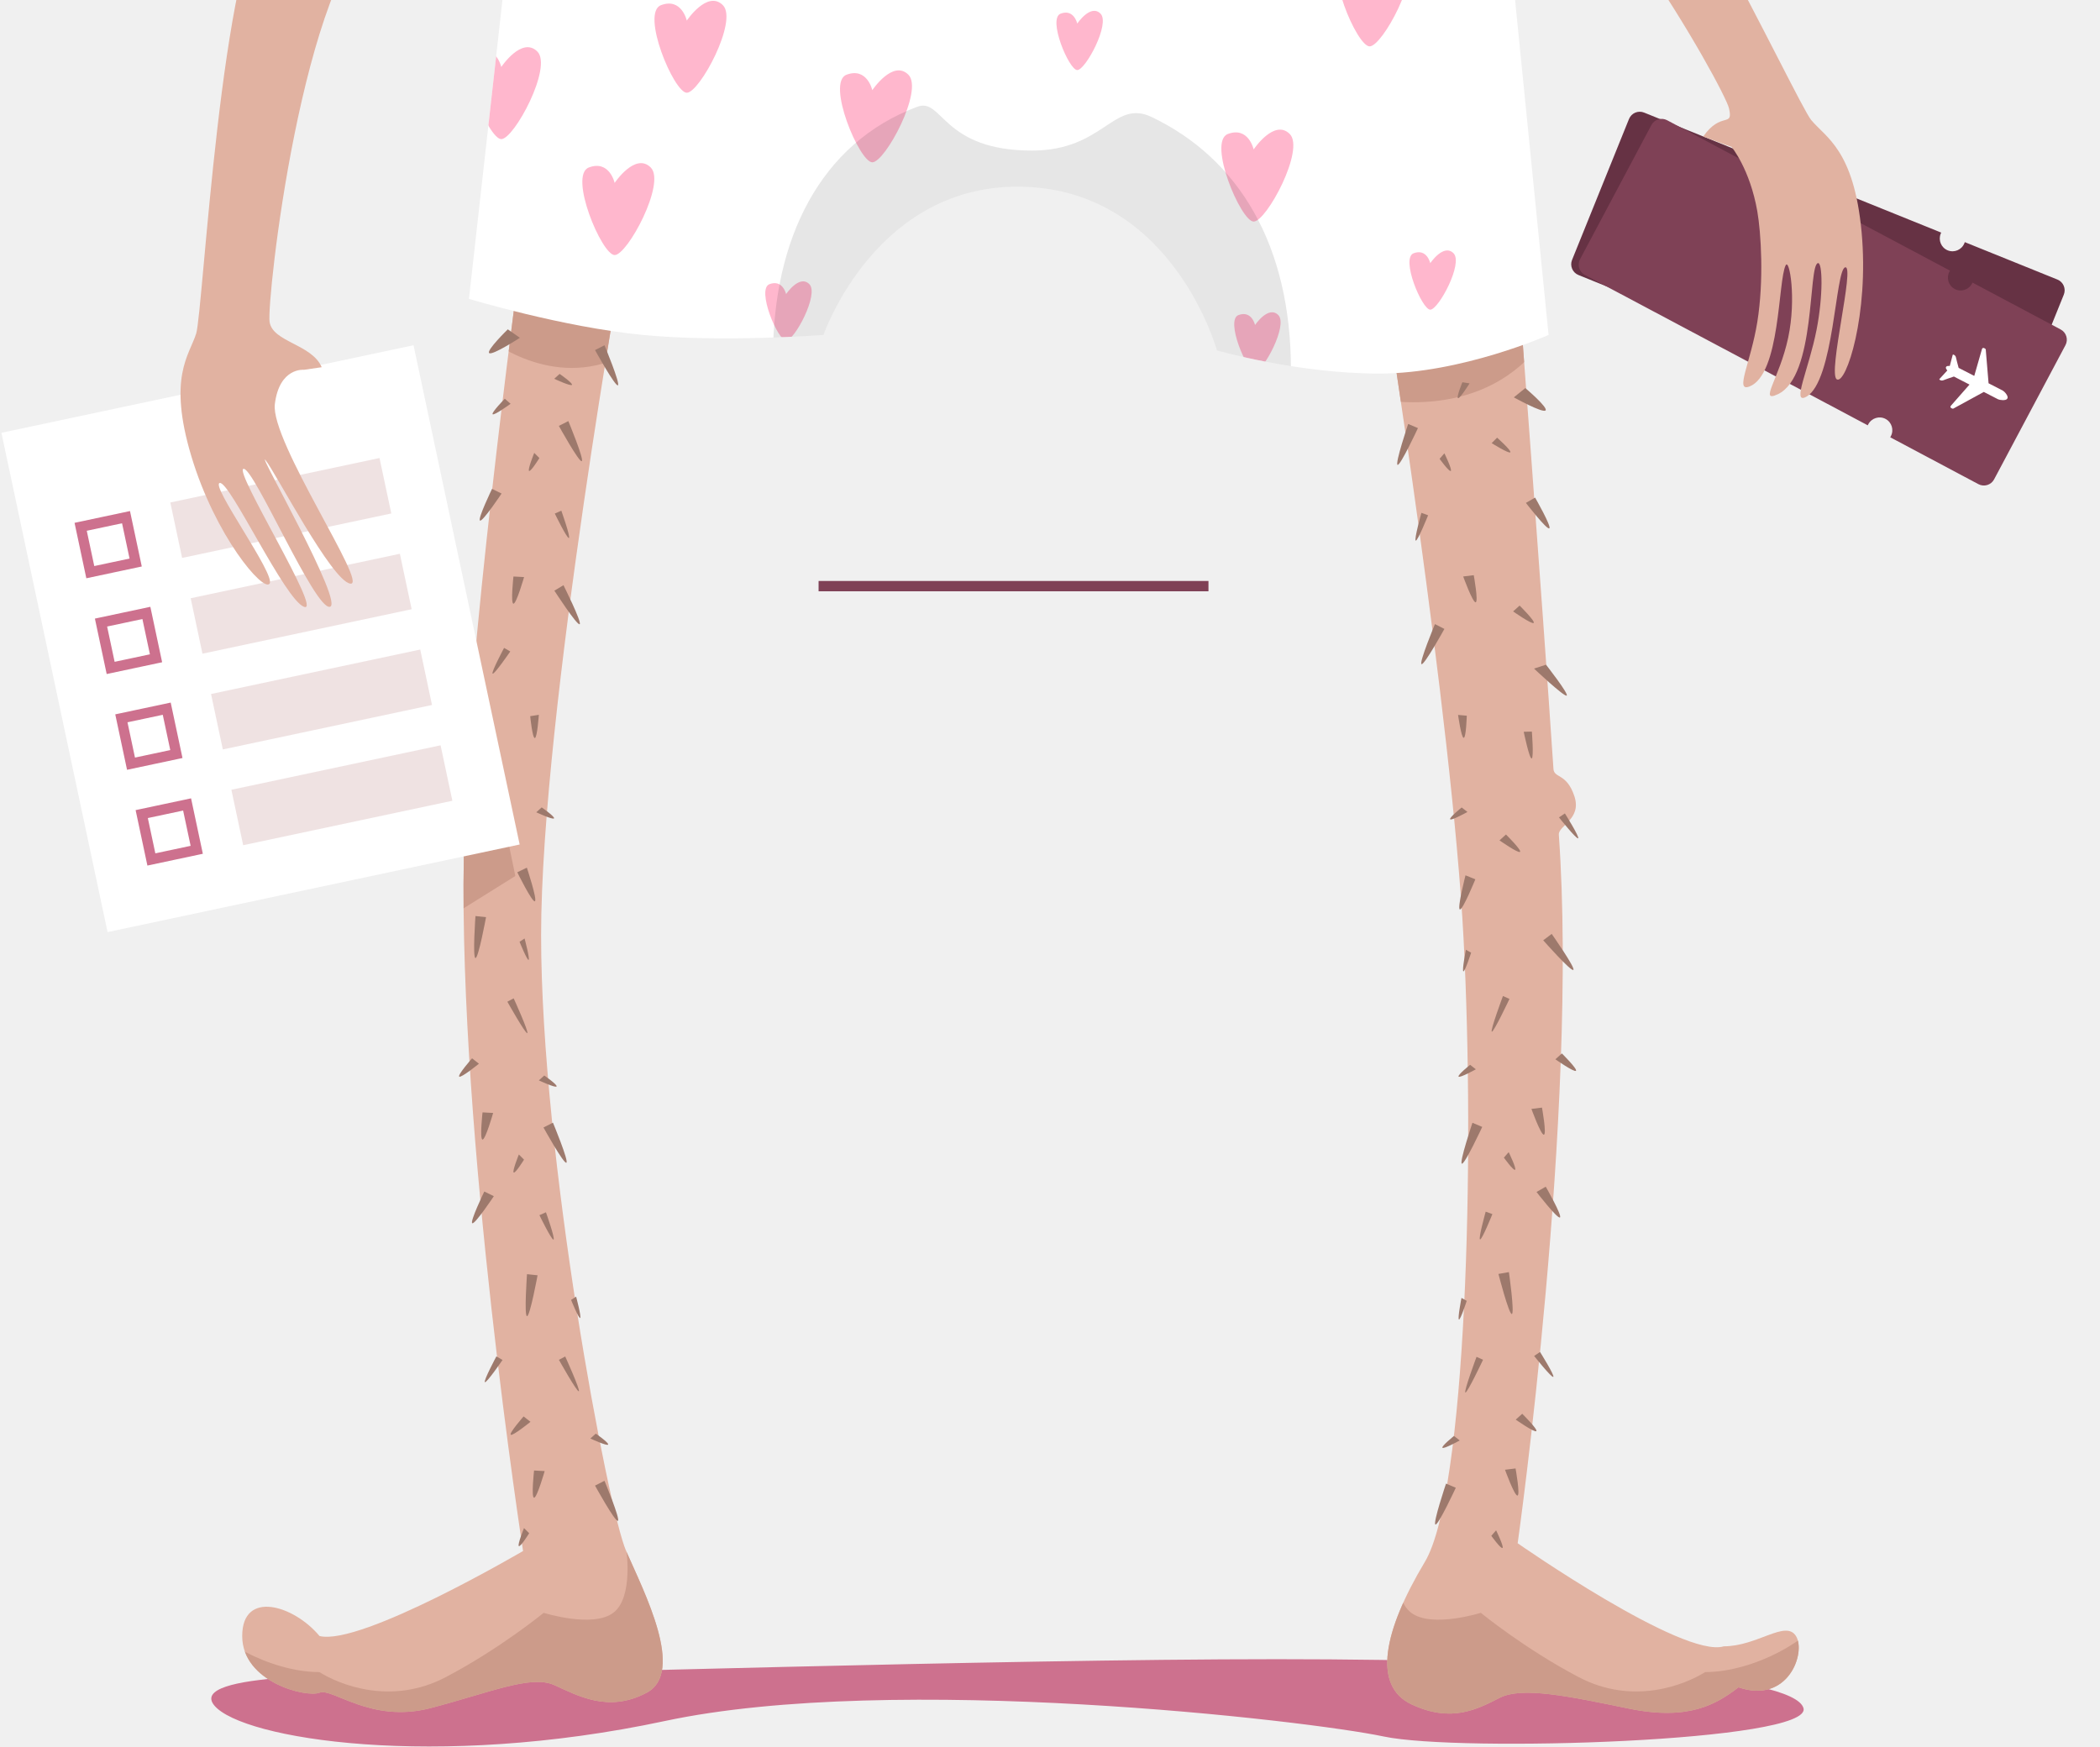
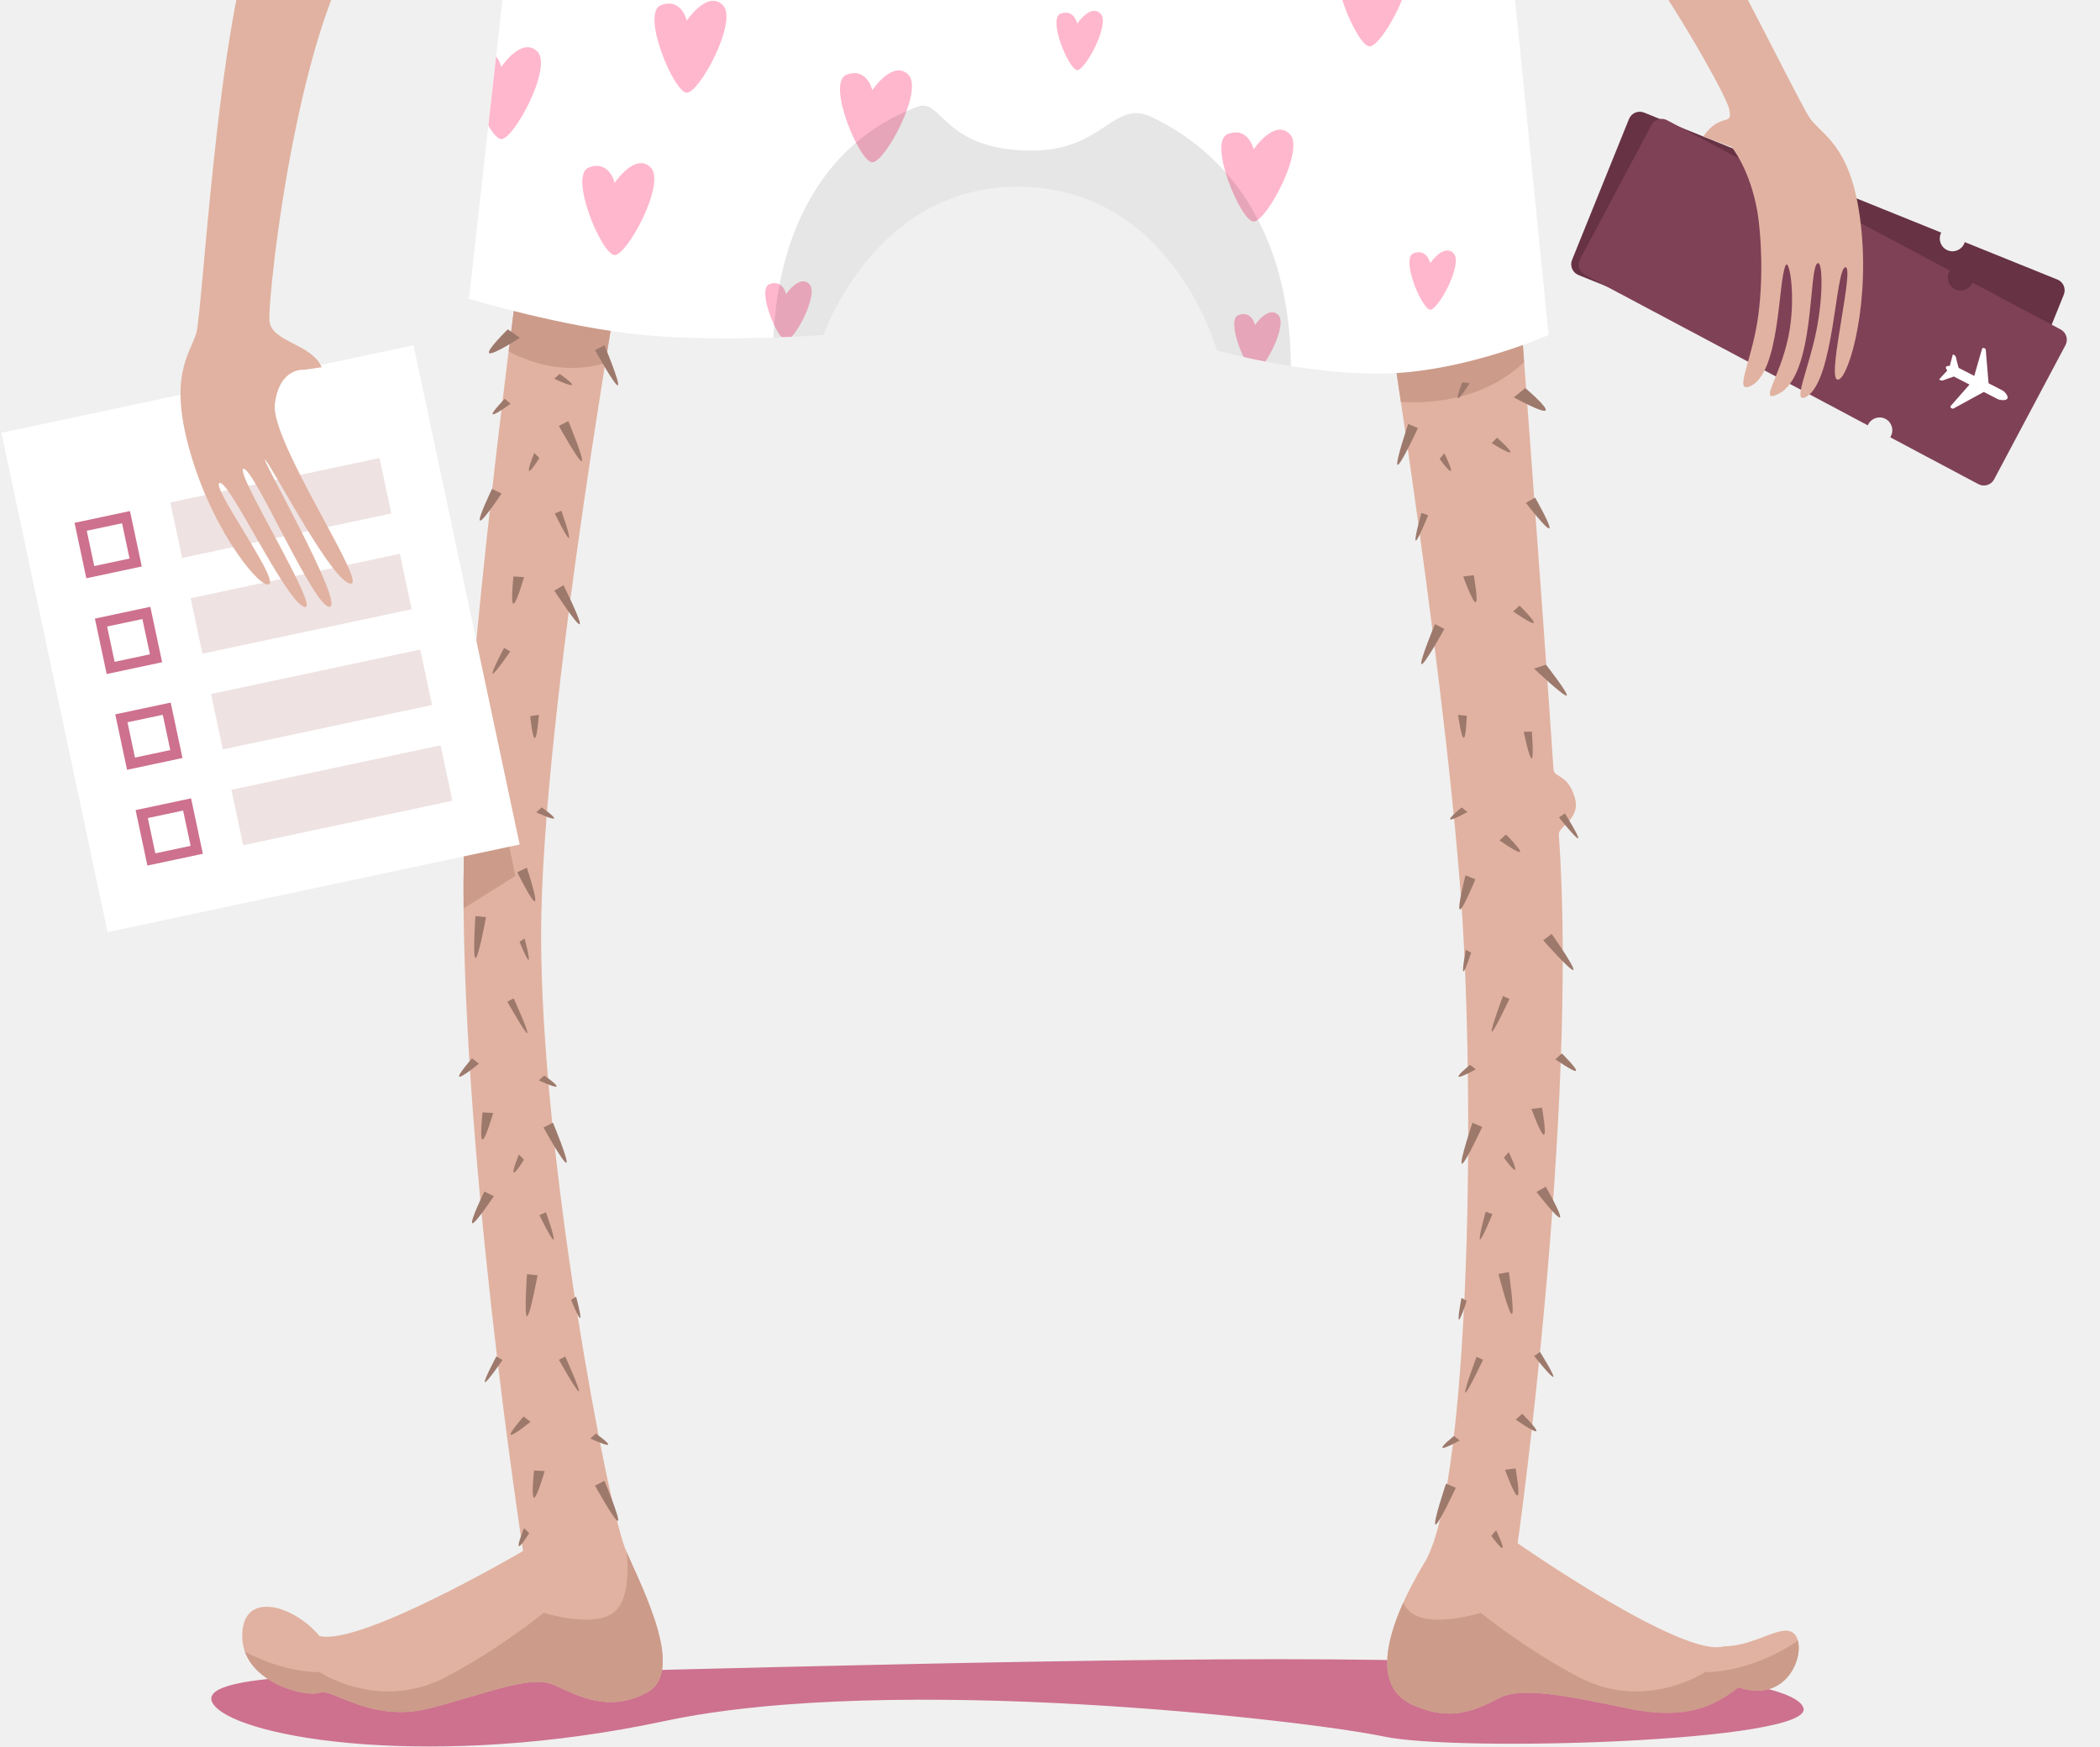
<svg xmlns="http://www.w3.org/2000/svg" width="815" height="678" viewBox="0 0 815 678" fill="none">
  <path fill-rule="evenodd" clip-rule="evenodd" d="M88.796 6C55.954 6 -9.731 5.014 1.216 18.014C12.164 31.014 87 43 176 24C265 5 425.807 23.808 455 30C484.193 36.193 621.573 32 617.923 19C614.274 6 524.385 0 413.571 0C302.756 0 121.638 6 88.796 6Z" transform="translate(82 644)" fill="#CD718E" />
-   <path d="M0.691 1.5H148" transform="translate(319 226)" stroke="#7F4156" stroke-width="4" stroke-linecap="square" />
  <path fill-rule="evenodd" clip-rule="evenodd" d="M109 0C109 0 89.13 146.71 86.714 214.009C86.544 218.737 78 217 78 226C78 235 86.073 236.049 86 240C84 348 109 509 109 509C109 509 46 546 30 542C20 530 0 524 0 542C0 560 25 566 30 564C35 562 50 576 73 570C96 564 112 557 121 561C130 565 142 572 157 564C172 556 156 525 149 509C142 493 116 356 116 270C116 184 149 0 149 0H109Z" transform="translate(94 93)" fill="#E1B2A1" />
  <mask id="mask0" mask-type="alpha" maskUnits="userSpaceOnUse" x="94" y="93" width="164" height="572">
    <path fill-rule="evenodd" clip-rule="evenodd" d="M109 0C109 0 89.13 146.71 86.714 214.009C86.544 218.737 78 217 78 226C78 235 86.073 236.049 86 240C84 348 109 509 109 509C109 509 46 546 30 542C20 530 0 524 0 542C0 560 25 566 30 564C35 562 50 576 73 570C96 564 112 557 121 561C130 565 142 572 157 564C172 556 156 525 149 509C142 493 116 356 116 270C116 184 149 0 149 0H109Z" transform="translate(94 93)" fill="white" />
  </mask>
  <g mask="url(#mask0)">
    <path fill-rule="evenodd" clip-rule="evenodd" d="M0 0H58C58 0 81 45 53 59C25 73 0 52 0 52V0Z" transform="translate(189 79)" fill="#CC9B8A" />
    <path fill-rule="evenodd" clip-rule="evenodd" d="M5 0L29 26L48 118L0 148L5 0Z" transform="translate(152 222)" fill="#CC9B8A" />
    <path fill-rule="evenodd" clip-rule="evenodd" d="M0.933 29.127C4.933 39.127 27.933 52.127 46.933 52.127C54.933 57.127 74.933 65.127 95.933 54.127C116.933 43.127 134 29.127 134 29.127C134 29.127 153 35.127 161 29.127C169 23.127 166 4.127 166 4.127C166 4.127 179.13 -0.723 180 0.127C192.761 12.596 179.081 26.006 195.933 29.127C222.933 34.127 211.933 63.127 187.933 70.127C163.933 77.127 78.933 87.127 41.933 77.127C4.933 67.127 -3.067 19.127 0.933 29.127Z" transform="translate(77 596.873)" fill="#CC9B8A" />
  </g>
  <path fill-rule="evenodd" clip-rule="evenodd" d="M2.299 0C2.299 0 -0.828 12.718 0.299 13C1.426 13.282 6.299 1 6.299 1L2.299 0Z" transform="translate(185.704 462) rotate(12)" fill="#9D796C" />
  <path fill-rule="evenodd" clip-rule="evenodd" d="M2.299 0C2.299 0 -0.828 12.718 0.299 13C1.426 13.282 6.299 1 6.299 1L2.299 0Z" transform="translate(188.704 189.276) rotate(12)" fill="#9D796C" />
  <path fill-rule="evenodd" clip-rule="evenodd" d="M2.299 0C2.299 0 -0.828 12.718 0.299 13C1.426 13.282 6.299 1 6.299 1L2.299 0Z" transform="translate(199 340.049) rotate(-40)" fill="#9D796C" />
  <path fill-rule="evenodd" clip-rule="evenodd" d="M2.55 0C2.55 0 -0.846 15.865 0.281 16.147C1.408 16.429 6.55 1 6.55 1L2.55 0Z" transform="translate(202 494.912) rotate(-8)" fill="#9D796C" />
  <path fill-rule="evenodd" clip-rule="evenodd" d="M2.55 0C2.55 0 -0.846 15.865 0.281 16.147C1.408 16.429 6.55 1 6.55 1L2.55 0Z" transform="translate(213.341 231.058) rotate(-45)" fill="#9D796C" />
  <path fill-rule="evenodd" clip-rule="evenodd" d="M2.55 0C2.55 0 -0.846 15.865 0.281 16.147C1.408 16.429 6.55 1 6.55 1L2.55 0Z" transform="translate(182 355.912) rotate(-8)" fill="#9D796C" />
  <path fill-rule="evenodd" clip-rule="evenodd" d="M2.55 0C2.55 0 -0.846 15.865 0.281 16.147C1.408 16.429 6.55 1 6.55 1L2.55 0Z" transform="translate(229 578.297) rotate(-41)" fill="#9D796C" />
  <path fill-rule="evenodd" clip-rule="evenodd" d="M2.55 0C2.55 0 -0.846 15.865 0.281 16.147C1.408 16.429 6.55 1 6.55 1L2.55 0Z" transform="translate(229 137.554) rotate(-41)" fill="#9D796C" />
  <path fill-rule="evenodd" clip-rule="evenodd" d="M2.55 0C2.55 0 -0.846 15.865 0.281 16.147C1.408 16.429 6.55 1 6.55 1L2.55 0Z" transform="translate(209 439.297) rotate(-41)" fill="#9D796C" />
  <path fill-rule="evenodd" clip-rule="evenodd" d="M2.55 0C2.55 0 -0.846 15.865 0.281 16.147C1.408 16.429 6.55 1 6.55 1L2.55 0Z" transform="translate(214.968 166.978) rotate(-41)" fill="#9D796C" />
  <path fill-rule="evenodd" clip-rule="evenodd" d="M2.31 0C2.31 0 -0.829 10.07 0.298 10.352C1.425 10.634 6.31 1 6.31 1L2.31 0Z" transform="translate(205 571.204) rotate(-11)" fill="#9D796C" />
  <path fill-rule="evenodd" clip-rule="evenodd" d="M2.31 0C2.31 0 -0.829 10.07 0.298 10.352C1.425 10.634 6.31 1 6.31 1L2.31 0Z" transform="translate(197 224.204) rotate(-11)" fill="#9D796C" />
  <path fill-rule="evenodd" clip-rule="evenodd" d="M2.31 0C2.31 0 -0.829 10.07 0.298 10.352C1.425 10.634 6.31 1 6.31 1L2.31 0Z" transform="translate(185 432.204) rotate(-11)" fill="#9D796C" />
  <path fill-rule="evenodd" clip-rule="evenodd" d="M1.675 0C1.675 0 -0.602 7.304 0.216 7.508C1.033 7.713 4.577 0.725 4.577 0.725L1.675 0Z" transform="translate(194.411 154) rotate(27)" fill="#9D796C" />
  <path fill-rule="evenodd" clip-rule="evenodd" d="M1.901 0C1.901 0 -0.682 8.287 0.245 8.518C1.172 8.75 5.192 0.823 5.192 0.823L1.901 0Z" transform="translate(201.468 549) rotate(24)" fill="#9D796C" />
  <path fill-rule="evenodd" clip-rule="evenodd" d="M1.901 0C1.901 0 -0.682 8.287 0.245 8.518C1.172 8.75 5.192 0.823 5.192 0.823L1.901 0Z" transform="translate(204.018 278.721) rotate(-23)" fill="#9D796C" />
  <path fill-rule="evenodd" clip-rule="evenodd" d="M1.901 0C1.901 0 -0.682 8.287 0.245 8.518C1.172 8.75 5.192 0.823 5.192 0.823L1.901 0Z" transform="translate(181.468 410) rotate(24)" fill="#9D796C" />
  <path fill-rule="evenodd" clip-rule="evenodd" d="M3.245 0C3.245 0 -1.165 11.055 0.418 11.365C2.002 11.674 8.865 1.098 8.865 1.098L3.245 0Z" transform="translate(194.112 126.506) rotate(24)" fill="#9D796C" />
  <path fill-rule="evenodd" clip-rule="evenodd" d="M1.712 0C1.712 0 -0.568 10.653 0.189 10.843C0.945 11.032 4.398 0.671 4.398 0.671L1.712 0Z" transform="translate(190.99 526) rotate(16)" fill="#9D796C" />
  <path fill-rule="evenodd" clip-rule="evenodd" d="M1.712 0C1.712 0 -0.568 10.653 0.189 10.843C0.945 11.032 4.398 0.671 4.398 0.671L1.712 0Z" transform="translate(193.99 251) rotate(16)" fill="#9D796C" />
  <path fill-rule="evenodd" clip-rule="evenodd" d="M1.712 0C1.712 0 -0.568 10.653 0.189 10.843C0.945 11.032 4.398 0.671 4.398 0.671L1.712 0Z" transform="translate(208 472.708) rotate(-38)" fill="#9D796C" />
  <path fill-rule="evenodd" clip-rule="evenodd" d="M1.712 0C1.712 0 -0.568 10.653 0.189 10.843C0.945 11.032 4.398 0.671 4.398 0.671L1.712 0Z" transform="translate(213.968 200.388) rotate(-38)" fill="#9D796C" />
  <path fill-rule="evenodd" clip-rule="evenodd" d="M0.373 0C0.373 0 -0.377 7.091 0.38 7.28C1.137 7.469 2.847 1.371 2.847 1.371L0.373 0Z" transform="translate(203.008 593) rotate(16)" fill="#9D796C" />
  <path fill-rule="evenodd" clip-rule="evenodd" d="M0.373 0C0.373 0 -0.377 7.091 0.38 7.28C1.137 7.469 2.847 1.371 2.847 1.371L0.373 0Z" transform="translate(201.008 448) rotate(16)" fill="#9D796C" />
  <path fill-rule="evenodd" clip-rule="evenodd" d="M0.373 0C0.373 0 -0.377 7.091 0.38 7.28C1.137 7.469 2.847 1.371 2.847 1.371L0.373 0Z" transform="translate(206.976 175.68) rotate(16)" fill="#9D796C" />
  <path fill-rule="evenodd" clip-rule="evenodd" d="M0.373 0C0.373 0 -0.377 7.091 0.38 7.28C1.137 7.469 2.847 1.371 2.847 1.371L0.373 0Z" transform="translate(229 558.692) rotate(-71)" fill="#9D796C" />
  <path fill-rule="evenodd" clip-rule="evenodd" d="M0.373 0C0.373 0 -0.377 7.091 0.38 7.28C1.137 7.469 2.847 1.371 2.847 1.371L0.373 0Z" transform="translate(208 315.628) rotate(-71)" fill="#9D796C" />
  <path fill-rule="evenodd" clip-rule="evenodd" d="M0.373 0C0.373 0 -0.377 7.091 0.38 7.28C1.137 7.469 2.847 1.371 2.847 1.371L0.373 0Z" transform="translate(209 419.692) rotate(-71)" fill="#9D796C" />
  <path fill-rule="evenodd" clip-rule="evenodd" d="M0.373 0C0.373 0 -0.377 7.091 0.38 7.28C1.137 7.469 2.847 1.371 2.847 1.371L0.373 0Z" transform="translate(214.968 147.372) rotate(-71)" fill="#9D796C" />
  <path fill-rule="evenodd" clip-rule="evenodd" d="M2.568 0C2.568 0 -0.611 14.05 0.146 14.239C0.902 14.428 5.254 0.671 5.254 0.671L2.568 0Z" transform="translate(215 529.516) rotate(-42)" fill="#9D796C" />
  <path fill-rule="evenodd" clip-rule="evenodd" d="M2.568 0C2.568 0 -0.611 14.05 0.146 14.239C0.902 14.428 5.254 0.671 5.254 0.671L2.568 0Z" transform="translate(195 390.516) rotate(-42)" fill="#9D796C" />
  <path fill-rule="evenodd" clip-rule="evenodd" d="M2.202 0C2.202 0 -0.524 7.473 0.125 7.573C0.774 7.674 4.505 0.357 4.505 0.357L2.202 0Z" transform="translate(220 506.014) rotate(-42)" fill="#9D796C" />
  <path fill-rule="evenodd" clip-rule="evenodd" d="M2.202 0C2.202 0 -0.524 7.473 0.125 7.573C0.774 7.674 4.505 0.357 4.505 0.357L2.202 0Z" transform="translate(200 367.014) rotate(-42)" fill="#9D796C" />
  <path fill-rule="evenodd" clip-rule="evenodd" d="M0 0H163.503V198.114H0V0Z" transform="translate(0.556152 167.994) rotate(-12)" fill="white" />
  <path d="M2 2H20V20H2V2Z" transform="translate(28.9302 202.931) rotate(-12)" stroke="#CD718E" stroke-width="4" />
  <path fill-rule="evenodd" clip-rule="evenodd" d="M0 0H83V22H0V0Z" transform="translate(66.0999 195.031) rotate(-12)" fill="#EFE2E2" />
  <path d="M2 2H20V20H2V2Z" transform="translate(36.8308 240.101) rotate(-12)" stroke="#CD718E" stroke-width="4" />
  <path fill-rule="evenodd" clip-rule="evenodd" d="M0 0H83V22H0V0Z" transform="translate(74.0005 232.2) rotate(-12)" fill="#EFE2E2" />
  <path d="M2 2H20V20H2V2Z" transform="translate(44.7314 277.271) rotate(-12)" stroke="#CD718E" stroke-width="4" />
  <path fill-rule="evenodd" clip-rule="evenodd" d="M0 0H83V22H0V0Z" transform="translate(81.9011 269.37) rotate(-12)" fill="#EFE2E2" />
  <path d="M2 2H20V20H2V2Z" transform="translate(52.6321 314.44) rotate(-12)" stroke="#CD718E" stroke-width="4" />
  <path fill-rule="evenodd" clip-rule="evenodd" d="M0 0H83V22H0V0Z" transform="translate(89.8018 306.54) rotate(-12)" fill="#EFE2E2" />
  <path fill-rule="evenodd" clip-rule="evenodd" d="M81.08 0C81.08 0 78.186 124.589 77.229 191.913C77.177 195.615 72.207 193.73 69.682 202.875C67.157 212.019 76.549 213.94 76.482 217.539C74.482 325.539 106.83 491.326 106.83 491.326C106.83 491.326 45.033 539.458 29.033 535.458C16.05 536.138 4.522 526.35 0.862 532.929C-2.799 539.507 5.248 559.3 24.172 551.652C33.209 557.834 44.172 563.652 67.172 557.652C90.172 551.652 107.96 546.877 116.96 550.877C125.96 554.877 136.172 559.652 151.172 551.652C166.172 543.652 160.535 522.506 143.172 496.652C125.809 470.799 115.518 341.852 115.518 255.852C115.518 169.852 133.271 2.272 133.271 2.272L81.08 0Z" transform="translate(669.969 102.757) scale(-1 1) rotate(3)" fill="#E1B2A1" />
  <mask id="mask1" mask-type="alpha" maskUnits="userSpaceOnUse" x="537" y="107" width="162" height="559">
    <path fill-rule="evenodd" clip-rule="evenodd" d="M81.08 0C81.08 0 78.186 124.589 77.229 191.913C77.177 195.615 72.207 193.73 69.682 202.875C67.157 212.019 76.549 213.94 76.482 217.539C74.482 325.539 106.83 491.326 106.83 491.326C106.83 491.326 45.033 539.458 29.033 535.458C16.05 536.138 4.522 526.35 0.862 532.929C-2.799 539.507 5.248 559.3 24.172 551.652C33.209 557.834 44.172 563.652 67.172 557.652C90.172 551.652 107.96 546.877 116.96 550.877C125.96 554.877 136.172 559.652 151.172 551.652C166.172 543.652 160.535 522.506 143.172 496.652C125.809 470.799 115.518 341.852 115.518 255.852C115.518 169.852 133.271 2.272 133.271 2.272L81.08 0Z" transform="translate(669.969 102.757) scale(-1 1) rotate(3)" fill="white" />
  </mask>
  <g mask="url(#mask1)">
    <path fill-rule="evenodd" clip-rule="evenodd" d="M0 0H58C58 0 90 19 65 47C40 75 0 64 0 64V0Z" transform="translate(530 90)" fill="#CC9B8A" />
    <path fill-rule="evenodd" clip-rule="evenodd" d="M0.933 29.127C4.933 39.127 27.933 52.127 46.933 52.127C54.933 57.127 74.933 65.127 95.933 54.127C116.933 43.127 134 29.127 134 29.127C134 29.127 153 35.127 161 29.127C169 23.127 166 4.127 166 4.127C166 4.127 179.13 -0.723 180 0.127C192.761 12.596 179.081 26.006 195.933 29.127C222.933 34.127 211.933 63.127 187.933 70.127C163.933 77.127 78.933 87.127 41.933 77.127C4.933 67.127 -3.067 19.127 0.933 29.127Z" transform="translate(708.702 596.873) scale(-1 1)" fill="#CC9B8A" />
  </g>
  <path fill-rule="evenodd" clip-rule="evenodd" d="M2.299 0C2.299 0 -0.828 12.718 0.299 13C1.426 13.282 6.299 1 6.299 1L2.299 0Z" transform="translate(602.104 459.961) scale(-1 1) rotate(16)" fill="#9D796C" />
  <path fill-rule="evenodd" clip-rule="evenodd" d="M2.299 0C2.299 0 -0.828 12.718 0.299 13C1.426 13.282 6.299 1 6.299 1L2.299 0Z" transform="translate(597.976 192.5) scale(-1 1) rotate(16)" fill="#9D796C" />
  <path fill-rule="evenodd" clip-rule="evenodd" d="M2.299 0C2.299 0 -0.828 12.718 0.299 13C1.426 13.282 6.299 1 6.299 1L2.299 0Z" transform="translate(574.436 342.641) scale(-1 1) rotate(-36)" fill="#9D796C" />
  <path fill-rule="evenodd" clip-rule="evenodd" d="M2.55 0C2.55 0 -0.846 15.865 0.281 16.147C1.408 16.429 6.55 1 6.55 1L2.55 0Z" transform="translate(588.144 493.929) scale(-1 1) rotate(-4)" fill="#9D796C" />
  <path fill-rule="evenodd" clip-rule="evenodd" d="M2.55 0C2.55 0 -0.846 15.865 0.281 16.147C1.408 16.429 6.55 1 6.55 1L2.55 0Z" transform="translate(562.491 245.781) scale(-1 1) rotate(-41)" fill="#9D796C" />
  <path fill-rule="evenodd" clip-rule="evenodd" d="M2.55 0C2.55 0 -0.846 15.865 0.281 16.147C1.408 16.429 6.55 1 6.55 1L2.55 0Z" transform="translate(604.557 361.491) scale(-1 1) rotate(23)" fill="#9D796C" />
  <path fill-rule="evenodd" clip-rule="evenodd" d="M2.55 0C2.55 0 -0.846 15.865 0.281 16.147C1.408 16.429 6.55 1 6.55 1L2.55 0Z" transform="translate(567.026 578.995) scale(-1 1) rotate(-37)" fill="#9D796C" />
  <path fill-rule="evenodd" clip-rule="evenodd" d="M6.623 0C6.623 0 -0.982 12.604 0.145 12.886C1.273 13.167 11.428 0.926 11.428 0.926L6.623 0Z" transform="translate(606.574 257.193) scale(-1 1) rotate(7)" fill="#9D796C" />
  <path fill-rule="evenodd" clip-rule="evenodd" d="M2.55 0C2.55 0 -0.846 15.865 0.281 16.147C1.408 16.429 6.55 1 6.55 1L2.55 0Z" transform="translate(577.281 438.938) scale(-1 1) rotate(-37)" fill="#9D796C" />
  <path fill-rule="evenodd" clip-rule="evenodd" d="M2.55 0C2.55 0 -0.846 15.865 0.281 16.147C1.408 16.429 6.55 1 6.55 1L2.55 0Z" transform="translate(552.332 167.698) scale(-1 1) rotate(-37)" fill="#9D796C" />
  <path fill-rule="evenodd" clip-rule="evenodd" d="M2.31 0C2.31 0 -0.829 10.07 0.298 10.352C1.425 10.634 6.31 1 6.31 1L2.31 0Z" transform="translate(590.473 570.245) scale(-1 1) rotate(-7)" fill="#9D796C" />
  <path fill-rule="evenodd" clip-rule="evenodd" d="M2.31 0C2.31 0 -0.829 10.07 0.298 10.352C1.425 10.634 6.31 1 6.31 1L2.31 0Z" transform="translate(574.248 223.532) scale(-1 1) rotate(-7)" fill="#9D796C" />
  <path fill-rule="evenodd" clip-rule="evenodd" d="M2.31 0C2.31 0 -0.829 10.07 0.298 10.352C1.425 10.634 6.31 1 6.31 1L2.31 0Z" transform="translate(600.728 430.188) scale(-1 1) rotate(-7)" fill="#9D796C" />
  <path fill-rule="evenodd" clip-rule="evenodd" d="M1.675 0C1.675 0 -0.602 7.304 0.216 7.508C1.033 7.713 4.577 0.725 4.577 0.725L1.675 0Z" transform="translate(582.458 169.017) scale(-1 1) rotate(31)" fill="#9D796C" />
  <path fill-rule="evenodd" clip-rule="evenodd" d="M1.901 0C1.901 0 -0.682 8.287 0.245 8.518C1.172 8.75 5.192 0.823 5.192 0.823L1.901 0Z" transform="translate(592.448 547.848) scale(-1 1) rotate(28)" fill="#9D796C" />
  <path fill-rule="evenodd" clip-rule="evenodd" d="M1.901 0C1.901 0 -0.682 8.287 0.245 8.518C1.172 8.75 5.192 0.823 5.192 0.823L1.901 0Z" transform="translate(571.05 278.406) scale(-1 1) rotate(-19)" fill="#9D796C" />
  <path fill-rule="evenodd" clip-rule="evenodd" d="M1.901 0C1.901 0 -0.682 8.287 0.245 8.518C1.172 8.75 5.192 0.823 5.192 0.823L1.901 0Z" transform="translate(607.836 407.991) scale(-1 1) rotate(28)" fill="#9D796C" />
  <path fill-rule="evenodd" clip-rule="evenodd" d="M1.901 0C1.901 0 -0.682 8.287 0.245 8.518C1.172 8.75 5.192 0.823 5.192 0.823L1.901 0Z" transform="translate(586.142 323.015) scale(-1 1) rotate(28)" fill="#9D796C" />
  <path fill-rule="evenodd" clip-rule="evenodd" d="M0 0.525C0 0.525 1.118 10.531 2.046 10.763C2.973 10.995 3.118 0 3.118 0L0 0.525Z" transform="translate(594.407 283.439) scale(-1 1) rotate(11)" fill="#9D796C" />
  <path fill-rule="evenodd" clip-rule="evenodd" d="M1.901 0C1.901 0 -0.682 8.287 0.245 8.518C1.172 8.75 5.192 0.823 5.192 0.823L1.901 0Z" transform="translate(591.433 234.152) scale(-1 1) rotate(28)" fill="#9D796C" />
  <path fill-rule="evenodd" clip-rule="evenodd" d="M3.245 0C3.245 0 -1.165 11.055 0.418 11.365C2.002 11.674 8.865 1.098 8.865 1.098L3.245 0Z" transform="translate(594.83 149.099) scale(-1 1) rotate(28)" fill="#9D796C" />
  <path fill-rule="evenodd" clip-rule="evenodd" d="M1.712 0C1.712 0 -0.568 10.653 0.189 10.843C0.945 11.032 4.398 0.671 4.398 0.671L1.712 0Z" transform="translate(599.296 524.173) scale(-1 1) rotate(20)" fill="#9D796C" />
  <path fill-rule="evenodd" clip-rule="evenodd" d="M1.712 0C1.712 0 -0.568 10.653 0.189 10.843C0.945 11.032 4.398 0.671 4.398 0.671L1.712 0Z" transform="translate(608.938 315.131) scale(-1 1) rotate(20)" fill="#9D796C" />
  <path fill-rule="evenodd" clip-rule="evenodd" d="M1.712 0C1.712 0 -0.568 10.653 0.189 10.843C0.945 11.032 4.398 0.671 4.398 0.671L1.712 0Z" transform="translate(580.609 472.198) scale(-1 1) rotate(-34)" fill="#9D796C" />
  <path fill-rule="evenodd" clip-rule="evenodd" d="M1.712 0C1.712 0 -0.568 10.653 0.189 10.843C0.945 11.032 4.398 0.671 4.398 0.671L1.712 0Z" transform="translate(555.66 200.958) scale(-1 1) rotate(-34)" fill="#9D796C" />
  <path fill-rule="evenodd" clip-rule="evenodd" d="M0.373 0C0.373 0 -0.377 7.091 0.38 7.28C1.137 7.469 2.847 1.371 2.847 1.371L0.373 0Z" transform="translate(580.98 593.849) scale(-1 1) rotate(20)" fill="#9D796C" />
  <path fill-rule="evenodd" clip-rule="evenodd" d="M0.373 0C0.373 0 -0.377 7.091 0.38 7.28C1.137 7.469 2.847 1.371 2.847 1.371L0.373 0Z" transform="translate(585.861 447.062) scale(-1 1) rotate(20)" fill="#9D796C" />
  <path fill-rule="evenodd" clip-rule="evenodd" d="M0.373 0C0.373 0 -0.377 7.091 0.38 7.28C1.137 7.469 2.847 1.371 2.847 1.371L0.373 0Z" transform="translate(560.911 175.822) scale(-1 1) rotate(20)" fill="#9D796C" />
  <path fill-rule="evenodd" clip-rule="evenodd" d="M0.373 0C0.373 0 -0.377 7.091 0.38 7.28C1.137 7.469 2.847 1.371 2.847 1.371L0.373 0Z" transform="translate(566.658 559.437) scale(-1 1) rotate(-67)" fill="#9D796C" />
  <path fill-rule="evenodd" clip-rule="evenodd" d="M0.373 0C0.373 0 -0.377 7.091 0.38 7.28C1.137 7.469 2.847 1.371 2.847 1.371L0.373 0Z" transform="translate(569.652 315.5) scale(-1 1) rotate(-67)" fill="#9D796C" />
  <path fill-rule="evenodd" clip-rule="evenodd" d="M0.373 0C0.373 0 -0.377 7.091 0.38 7.28C1.137 7.469 2.847 1.371 2.847 1.371L0.373 0Z" transform="translate(572.914 415.381) scale(-1 1) rotate(-67)" fill="#9D796C" />
  <path fill-rule="evenodd" clip-rule="evenodd" d="M0.373 0C0.373 0 -0.377 7.091 0.38 7.28C1.137 7.469 2.847 1.371 2.847 1.371L0.373 0Z" transform="translate(570.63 149.033) scale(-1 1) rotate(-38)" fill="#9D796C" />
  <path fill-rule="evenodd" clip-rule="evenodd" d="M2.568 0C2.568 0 -0.611 14.05 0.146 14.239C0.902 14.428 5.254 0.671 5.254 0.671L2.568 0Z" transform="translate(577.589 529.355) scale(-1 1) rotate(-38)" fill="#9D796C" />
  <path fill-rule="evenodd" clip-rule="evenodd" d="M2.568 0C2.568 0 -0.611 14.05 0.146 14.239C0.902 14.428 5.254 0.671 5.254 0.671L2.568 0Z" transform="translate(587.844 389.299) scale(-1 1) rotate(-38)" fill="#9D796C" />
  <path fill-rule="evenodd" clip-rule="evenodd" d="M2.202 0C2.202 0 -0.524 7.473 0.125 7.573C0.774 7.674 4.505 0.357 4.505 0.357L2.202 0Z" transform="translate(570.962 506.26) scale(-1 1) rotate(-38)" fill="#9D796C" />
  <path fill-rule="evenodd" clip-rule="evenodd" d="M2.202 0C2.202 0 -0.524 7.473 0.125 7.573C0.774 7.674 4.505 0.357 4.505 0.357L2.202 0Z" transform="translate(572.677 371.133) scale(-1 1) rotate(-38)" fill="#9D796C" />
  <path fill-rule="evenodd" clip-rule="evenodd" d="M64.636 5.041C42.916 21.515 14.351 157.517 10.372 165.477C6.392 173.437 -3.223 180.445 1.089 212.283C5.402 244.122 20.352 268.775 23.337 265.79C26.322 262.805 6.392 224.179 10.372 224.179C14.351 224.179 28.154 272.789 35.119 276.769C42.084 280.748 16.341 220.2 20.321 220.2C24.301 220.2 39.026 278.333 44.996 278.333C50.966 278.333 26.291 213.235 29.276 218.21C32.261 223.185 47.341 268.705 54.306 270.695C61.27 272.685 32.261 211.245 36.241 197.316C40.221 183.386 49.511 185.901 49.511 185.901C49.511 185.901 49.511 185.901 56.454 185.988C54.038 176.494 39.225 173.437 39.225 165.477C39.225 157.517 72.598 34.985 106.518 17.749C106.518 17.749 86.357 -11.434 64.636 5.041Z" transform="translate(40 -32.3369) rotate(-9)" fill="#E1B2A1" />
  <path fill-rule="evenodd" clip-rule="evenodd" d="M13 0L0 116C0 116 36.396 127 67.466 130C98.536 133 137.595 130 137.595 130C137.595 130 158.013 70.5 215.714 72.5C273.415 74.5 290.282 136 290.282 136C290.282 136 321.352 145 353.309 145C385.267 145 419 130 419 130L406 0H13Z" transform="translate(182)" fill="white" />
  <mask id="mask2" mask-type="alpha" maskUnits="userSpaceOnUse" x="182" y="0" width="419" height="145">
    <path fill-rule="evenodd" clip-rule="evenodd" d="M13 0L0 116C0 116 36.396 127 67.466 130C98.536 133 137.595 130 137.595 130C137.595 130 158.013 70.5 215.714 72.5C273.415 74.5 290.282 136 290.282 136C290.282 136 321.352 145 353.309 145C385.267 145 419 130 419 130L406 0H13Z" transform="translate(182)" fill="white" />
  </mask>
  <g mask="url(#mask2)">
    <path fill-rule="evenodd" clip-rule="evenodd" d="M12.541 36C7.541 36 -5.459 5 2.541 2C10.541 -1 12.541 8 12.541 8C12.541 8 20.541 -4 26.541 2C32.541 8 17.541 36 12.541 36Z" transform="translate(182 18)" fill="#FFB7CD" />
    <path fill-rule="evenodd" clip-rule="evenodd" d="M12.541 36C7.541 36 -5.459 5 2.541 2C10.541 -1 12.541 8 12.541 8C12.541 8 20.541 -4 26.541 2C32.541 8 17.541 36 12.541 36Z" transform="translate(226 63)" fill="#FFB7CD" />
    <path fill-rule="evenodd" clip-rule="evenodd" d="M12.541 36C7.541 36 -5.459 5 2.541 2C10.541 -1 12.541 8 12.541 8C12.541 8 20.541 -4 26.541 2C32.541 8 17.541 36 12.541 36Z" transform="translate(254)" fill="#FFB7CD" />
    <path fill-rule="evenodd" clip-rule="evenodd" d="M12.541 36C7.541 36 -5.459 5 2.541 2C10.541 -1 12.541 8 12.541 8C12.541 8 20.541 -4 26.541 2C32.541 8 17.541 36 12.541 36Z" transform="translate(326 27)" fill="#FFB7CD" />
    <path fill-rule="evenodd" clip-rule="evenodd" d="M12.541 36C7.541 36 -5.459 5 2.541 2C10.541 -1 12.541 8 12.541 8C12.541 8 20.541 -4 26.541 2C32.541 8 17.541 36 12.541 36Z" transform="translate(474 50)" fill="#FFB7CD" />
    <path fill-rule="evenodd" clip-rule="evenodd" d="M12.541 36C7.541 36 -5.459 5 2.541 2C10.541 -1 12.541 8 12.541 8C12.541 8 20.541 -4 26.541 2C32.541 8 17.541 36 12.541 36Z" transform="translate(519 -18)" fill="#FFB7CD" />
    <path fill-rule="evenodd" clip-rule="evenodd" d="M12.541 36C7.541 36 -5.459 5 2.541 2C10.541 -1 12.541 8 12.541 8C12.541 8 20.541 -4 26.541 2C32.541 8 17.541 36 12.541 36Z" transform="translate(597 26)" fill="#FFB7CD" />
    <path fill-rule="evenodd" clip-rule="evenodd" d="M8.081 23.196C4.859 23.196 -3.517 3.222 1.637 1.289C6.792 -0.644 8.081 5.155 8.081 5.155C8.081 5.155 13.235 -2.577 17.102 1.289C20.968 5.155 11.302 23.196 8.081 23.196Z" transform="translate(410 4)" fill="#FFB7CD" />
    <path fill-rule="evenodd" clip-rule="evenodd" d="M8.081 23.196C4.859 23.196 -3.517 3.222 1.637 1.289C6.792 -0.644 8.081 5.155 8.081 5.155C8.081 5.155 13.235 -2.577 17.102 1.289C20.968 5.155 11.302 23.196 8.081 23.196Z" transform="translate(479 121)" fill="#FFB7CD" />
    <path fill-rule="evenodd" clip-rule="evenodd" d="M8.081 23.196C4.859 23.196 -3.517 3.222 1.637 1.289C6.792 -0.644 8.081 5.155 8.081 5.155C8.081 5.155 13.235 -2.577 17.102 1.289C20.968 5.155 11.302 23.196 8.081 23.196Z" transform="translate(297 109)" fill="#FFB7CD" />
    <path fill-rule="evenodd" clip-rule="evenodd" d="M8.081 23.196C4.859 23.196 -3.517 3.222 1.637 1.289C6.792 -0.644 8.081 5.155 8.081 5.155C8.081 5.155 13.235 -2.577 17.102 1.289C20.968 5.155 11.302 23.196 8.081 23.196Z" transform="translate(547 97)" fill="#FFB7CD" />
    <path fill-rule="evenodd" clip-rule="evenodd" d="M84.5 195.443C140.557 195.443 201 172.443 201 102.443C201 53.969 180.639 20.529 147 4.443C132.061 -2.701 128.5 17.443 100.5 17.443C65.5 17.443 65.905 -3.257 56 0.443C18.231 14.551 0 51.939 0 97.443C0 154.88 28.443 195.443 84.5 195.443Z" transform="translate(300 41)" fill="black" fill-opacity="0.1" />
  </g>
  <path fill-rule="evenodd" clip-rule="evenodd" d="M-4.33702e-05 4.5C9.20752e-05 2.015 2.015 6.68348e-05 4.5 -6.98114e-05L128.862 5.34975e-06C128.848 0.149 128.841 0.3 128.842 0.453C128.842 3.207 131.06 5.44 133.797 5.44C136.534 5.44 138.752 3.207 138.752 0.453C138.752 0.3 138.746 0.149 138.732 -6.87957e-05L177.5 -1.96734e-05C179.985 4.83188e-05 182 2.015 182 4.5V63.5C182 65.985 179.985 68 177.5 68L138.732 68C138.746 67.851 138.752 67.7 138.753 67.547C138.752 64.793 136.534 62.56 133.797 62.56C131.06 62.56 128.841 64.793 128.842 67.547C128.842 67.7 128.848 67.851 128.862 68L4.5 68C2.015 68 3.55567e-05 65.985 -5.53611e-05 63.5L-4.33702e-05 4.5Z" transform="translate(633.893 42.0106) rotate(22)" fill="#663244" />
  <path fill-rule="evenodd" clip-rule="evenodd" d="M6.58828e-05 4.5C6.48826e-05 2.015 2.015 -7.5741e-06 4.5 9.92074e-05L128.862 -5.40174e-05C128.857 0.06 128.852 0.121 128.849 0.182C128.844 0.272 128.842 0.362 128.842 0.453C128.842 3.207 131.06 5.44 133.797 5.44C136.534 5.44 138.752 3.207 138.752 0.453C138.752 0.341 138.749 0.23 138.742 0.119C138.739 0.079 138.736 0.04 138.732 -3.94984e-05L177.5 -1.78463e-06C179.985 -2.78479e-06 182 2.015 182 4.5L182 63.5C182 65.985 179.985 68 177.5 68L138.732 68C138.745 67.851 138.752 67.699 138.752 67.547C138.752 64.793 136.534 62.56 133.797 62.56C131.06 62.56 128.842 64.793 128.842 67.547C128.841 67.699 128.848 67.851 128.862 68L4.5 68C2.015 68 -2.58609e-05 65.985 -8.41696e-05 63.5L6.58828e-05 4.5Z" transform="translate(643.017 44.5511) rotate(28)" fill="#7F4156" />
  <path fill-rule="evenodd" clip-rule="evenodd" d="M5.765 14.692C5.725 14.733 5.667 14.805 5.602 14.891C4.142 14.825 2.518 14.817 1.412 14.708C0.922 14.659 0.549 14.797 0.197 15.158L0.155 15.201C0.009 15.351 -0.073 15.499 0.089 15.63L3.861 17.967C3.617 18.607 3.522 19.154 3.756 19.394C3.774 19.412 3.794 19.429 3.815 19.444C3.829 19.465 3.845 19.486 3.863 19.504C4.097 19.744 4.63 19.646 5.253 19.396L7.53 23.268C7.658 23.433 7.802 23.35 7.947 23.2C7.947 23.2 7.989 23.157 7.99 23.157C8.341 22.797 8.476 22.413 8.429 21.911C8.322 20.774 8.314 19.107 8.25 17.61C8.334 17.542 8.404 17.483 8.444 17.441L13.007 12.757L18.791 22.128C19.141 22.564 19.474 22.394 19.796 22.063L19.889 21.968C20.097 21.754 20.14 21.409 20 21.082L17.367 8.282L21.724 3.81C22.172 3.35 23.227 1.079 22.52 0.353C22.502 0.335 22.483 0.318 22.464 0.301C22.448 0.281 22.431 0.262 22.413 0.244C21.706 -0.482 19.493 0.601 19.046 1.061L14.689 5.533L2.218 2.831C1.9 2.686 1.564 2.731 1.355 2.945L1.263 3.04C0.941 3.37 0.774 3.712 1.199 4.071L10.329 10.008L5.765 14.692Z" transform="translate(772.75 133.1) rotate(73)" fill="white" />
  <path fill-rule="evenodd" clip-rule="evenodd" d="M64.636 5.041C42.916 21.515 14.351 157.517 10.372 165.477C6.392 173.437 -3.223 180.445 1.089 212.283C5.402 244.122 20.352 268.775 23.337 265.79C26.322 262.805 6.392 224.179 10.372 224.179C14.351 224.179 24.485 266.318 36.396 269.726C42.769 271.55 33.033 259.57 26.649 245.292C21.104 232.889 18.471 220.2 20.321 220.2C24.301 220.2 30.866 262.792 46.889 266.277C55.126 268.069 44.966 260.622 38.042 245.741C31.498 231.675 30.642 215.721 32.718 218.233C36.991 223.405 44.166 258.929 56.932 260.879C63.226 261.841 54.401 251.967 48.385 237.195C42.199 222.006 39.17 203.73 38.712 195.297C37.81 178.663 42.832 168.688 42.832 168.688C42.832 168.688 45.53 167.039 52.65 162.316C43.58 154.147 40.432 161.808 40.432 153.848C40.432 145.888 72.598 34.985 106.518 17.749C106.518 17.749 86.357 -11.434 64.636 5.041Z" transform="translate(675.788 -117) scale(-1 1) rotate(13)" fill="#E1B2A1" />
</svg>
